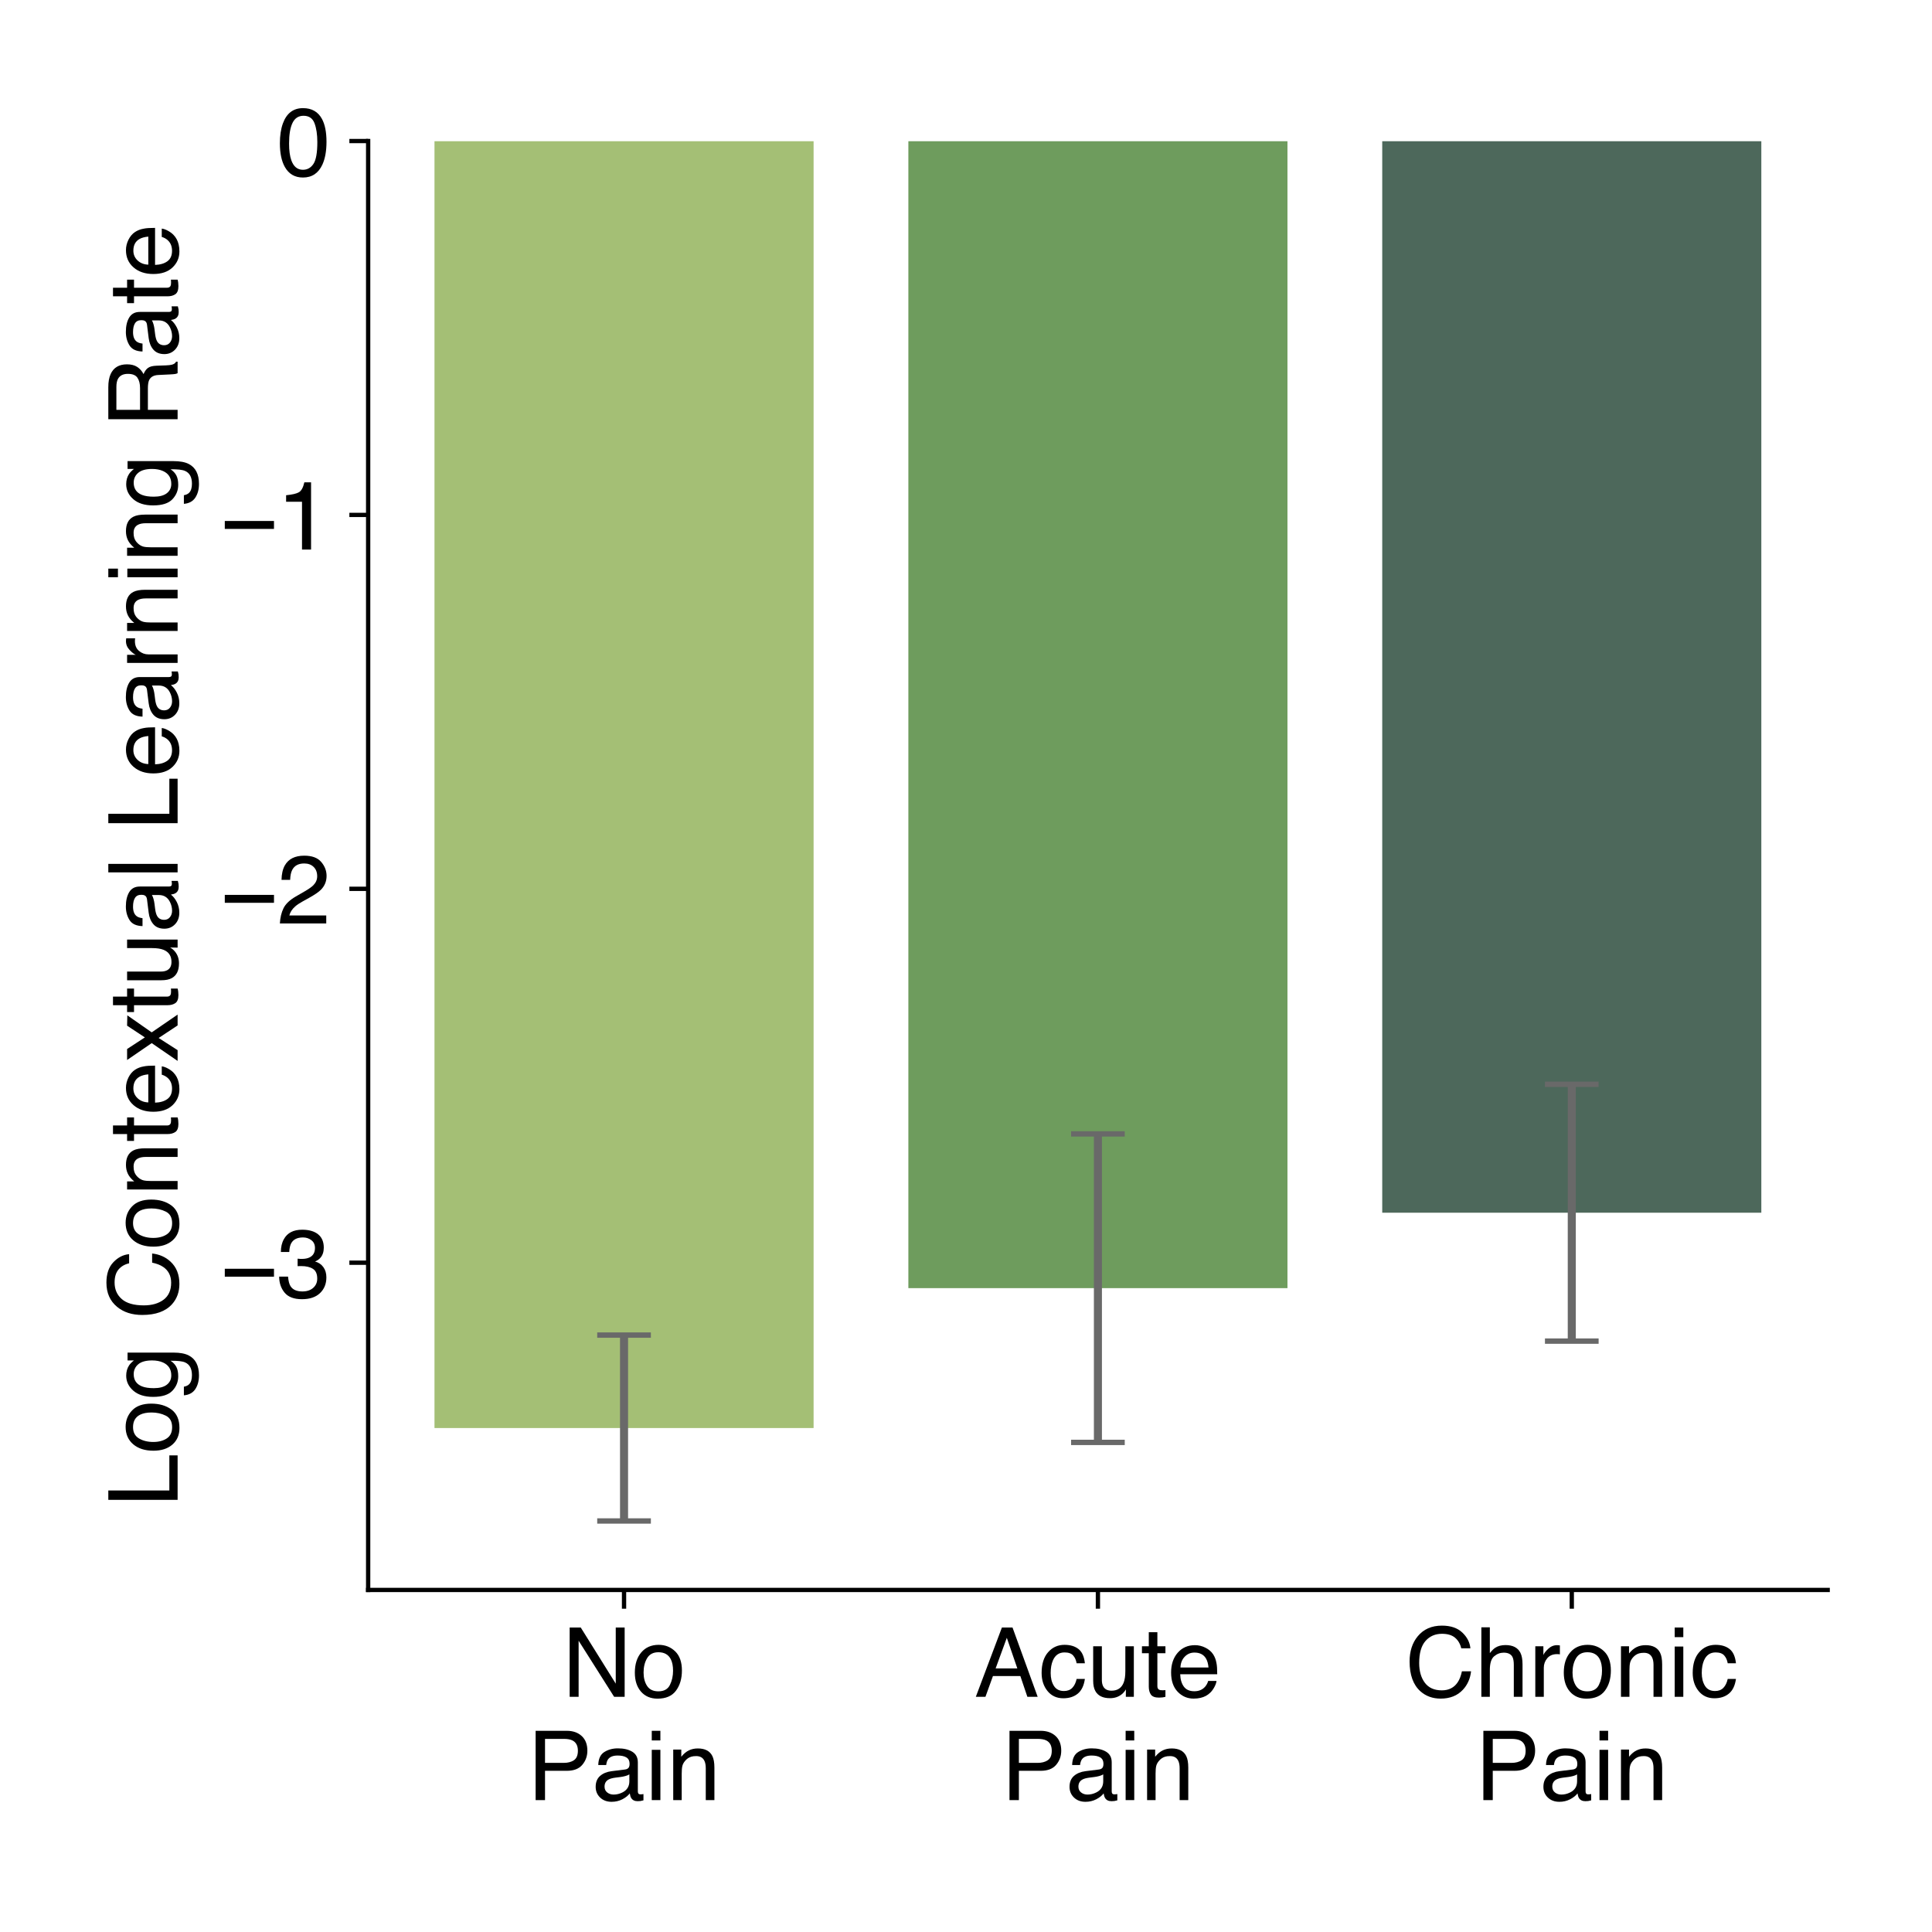
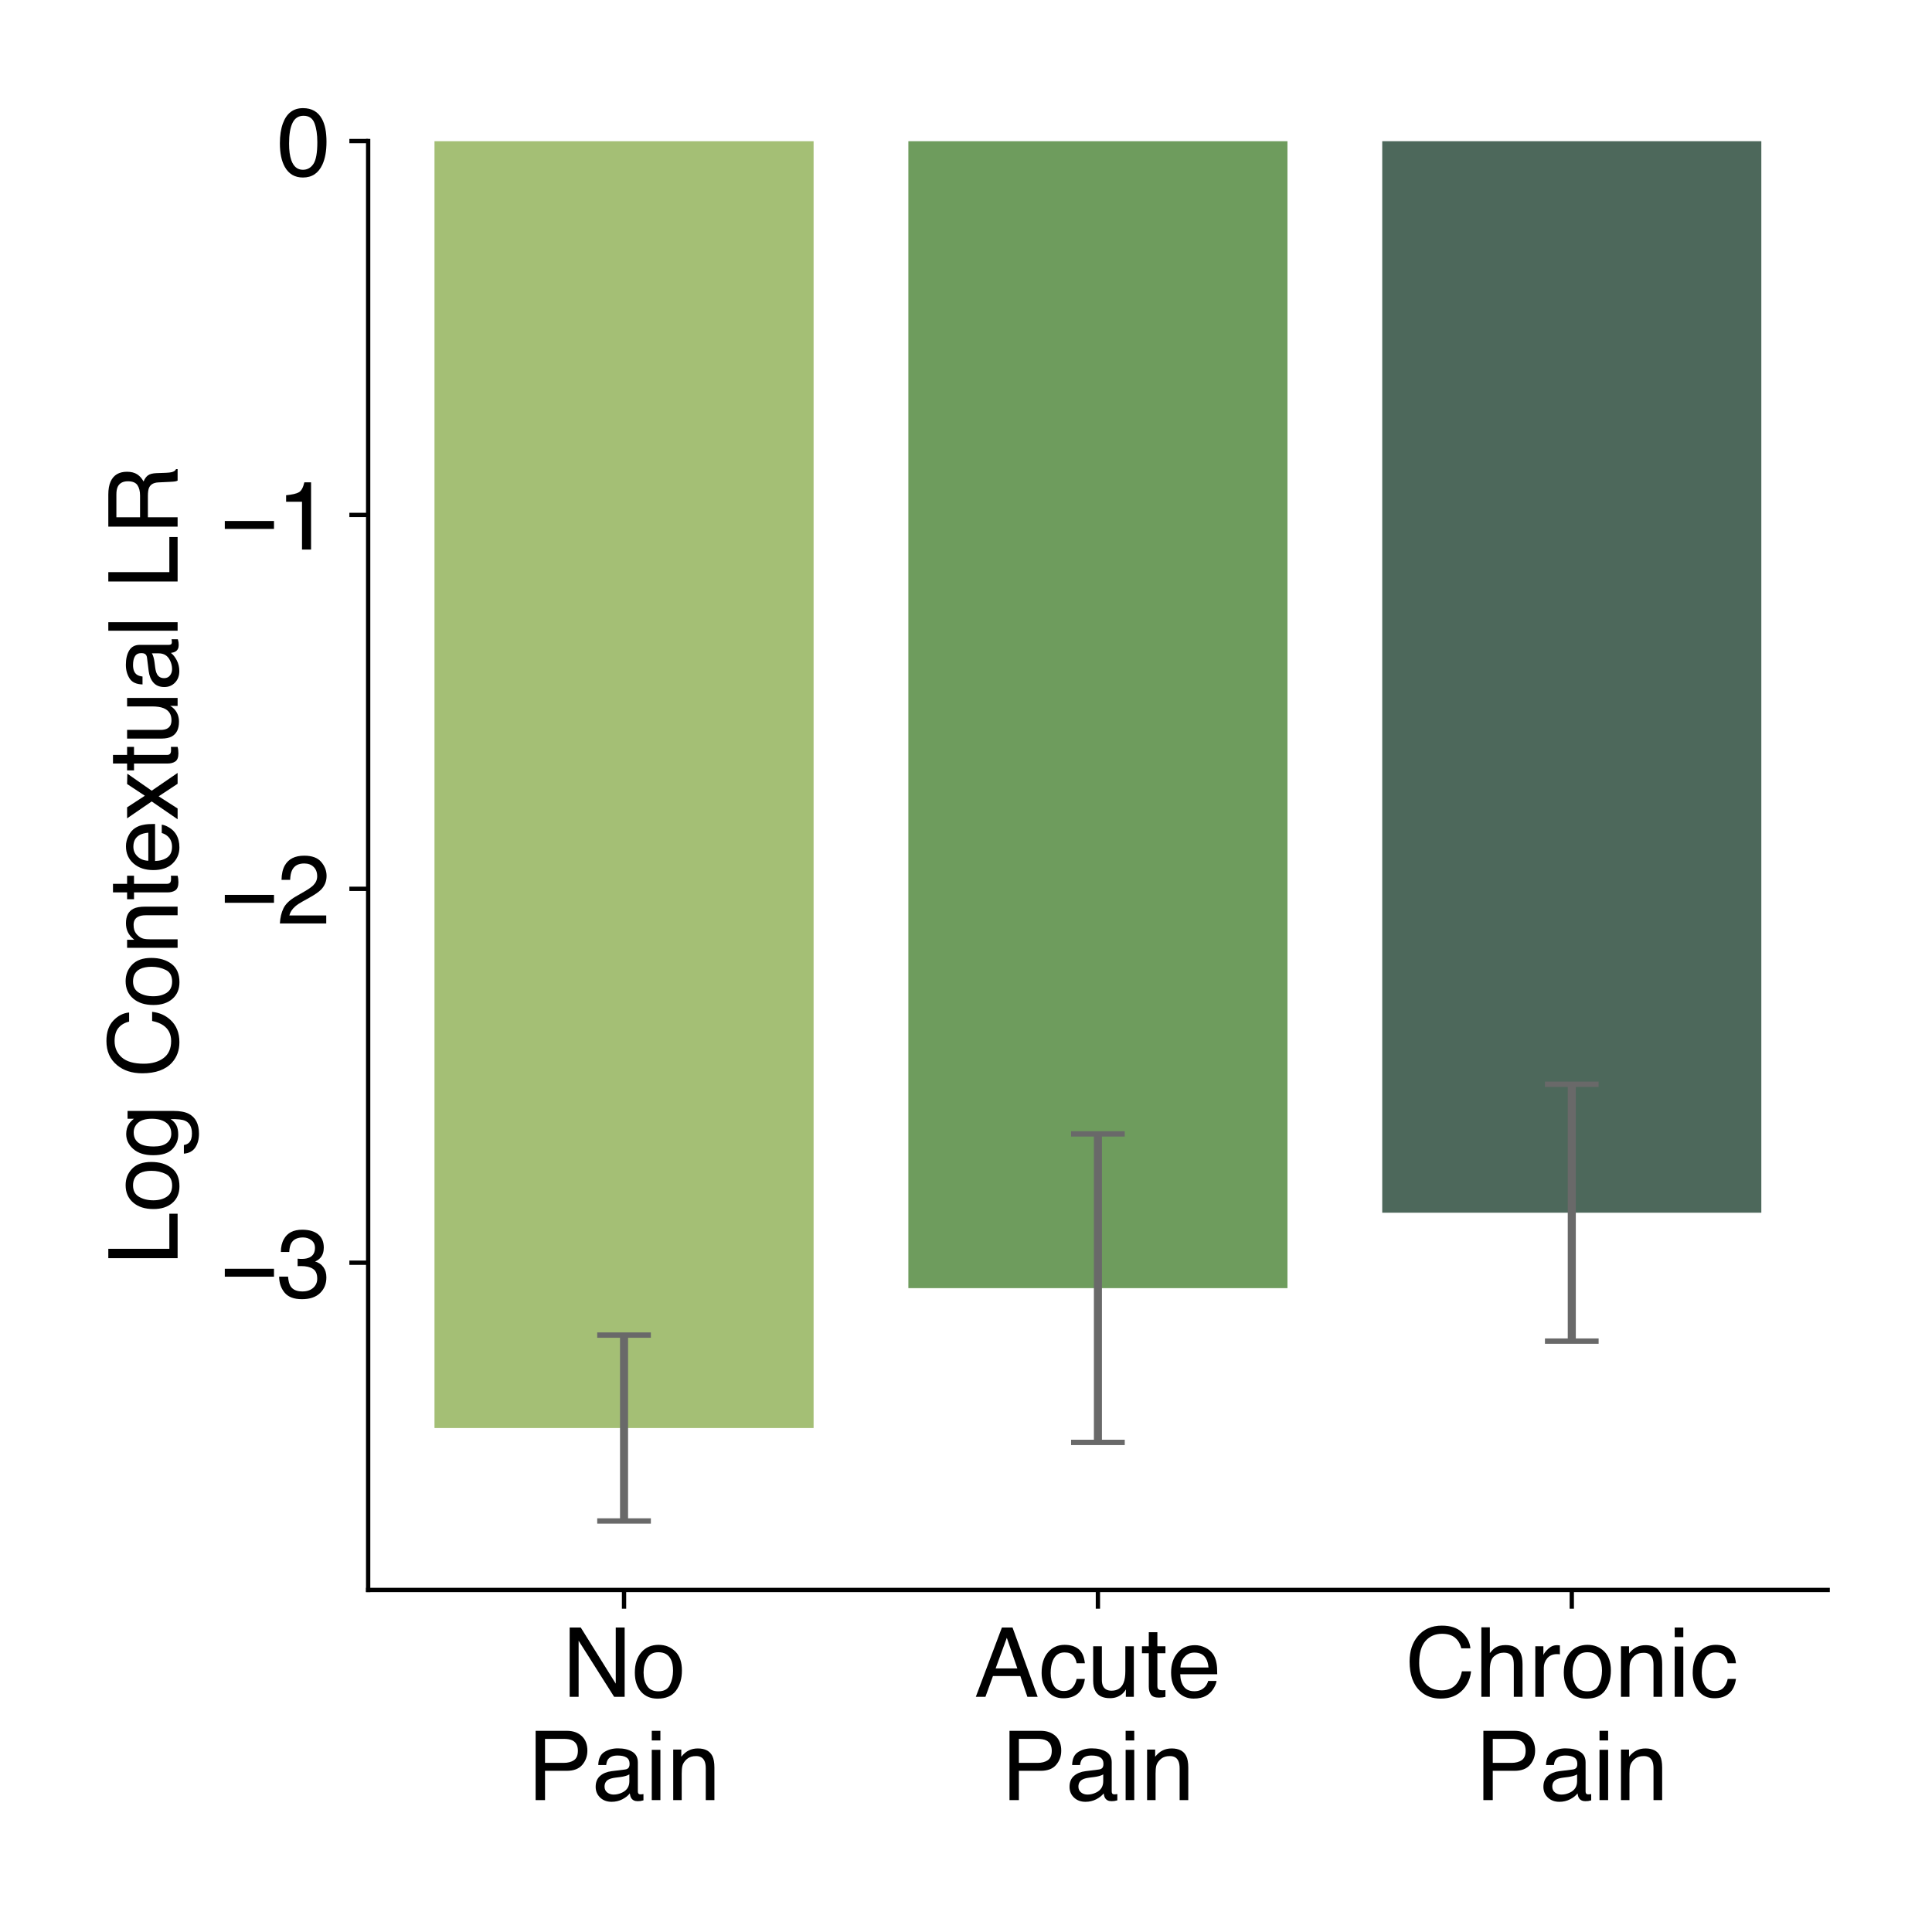
<svg xmlns="http://www.w3.org/2000/svg" xmlns:xlink="http://www.w3.org/1999/xlink" width="360pt" height="360pt" viewBox="0 0 360 360" version="1.1">
  <defs>
    <style type="text/css">*{stroke-linejoin: round; stroke-linecap: butt}</style>
  </defs>
  <g id="figure_1">
    <g id="patch_1">
      <path d="M 0 360  L 360 360  L 360 0  L 0 0  z " style="fill: #ffffff" />
    </g>
    <g id="axes_1">
      <g id="patch_2">
        <path d="M 68.6 296.264  L 340.56 296.264  L 340.56 26.28  L 68.6 26.28  z " style="fill: #ffffff" />
      </g>
      <g id="patch_3">
-         <path d="M 80.962 26.28  L 151.601 26.28  L 151.601 266.093  L 80.962 266.093  z " clip-path="url(#p5c3df3954b)" style="fill: #85a947; opacity: 0.75" />
+         <path d="M 80.962 26.28  L 151.601 26.28  L 151.601 266.093  L 80.962 266.093  z " clip-path="url(#p8e4988d73d)" style="fill: #85a947; opacity: 0.75" />
      </g>
      <g id="patch_4">
-         <path d="M 169.261 26.28  L 239.899 26.28  L 239.899 240.027  L 169.261 240.027  z " clip-path="url(#p5c3df3954b)" style="fill: #3e7b27; opacity: 0.75" />
+         <path d="M 169.261 26.28  L 239.899 26.28  L 239.899 240.027  L 169.261 240.027  z " clip-path="url(#p8e4988d73d)" style="fill: #3e7b27; opacity: 0.75" />
      </g>
      <g id="patch_5">
-         <path d="M 257.559 26.28  L 328.198 26.28  L 328.198 225.972  L 257.559 225.972  z " clip-path="url(#p5c3df3954b)" style="fill: #123524; opacity: 0.75" />
+         <path d="M 257.559 26.28  L 328.198 26.28  L 328.198 225.972  L 257.559 225.972  z " clip-path="url(#p8e4988d73d)" style="fill: #123524; opacity: 0.75" />
      </g>
      <g id="matplotlib.axis_1">
        <g id="xtick_1">
          <g id="line2d_1">
            <defs>
-               <path id="m9cc43e335d" d="M 0 0  L 0 3.5  " style="stroke: #000000; stroke-width: 0.8" />
+               <path id="m8250588695" d="M 0 0  L 0 3.5  " style="stroke: #000000; stroke-width: 0.8" />
            </defs>
            <g>
-               <use xlink:href="#m9cc43e335d" x="116.281" y="296.264" style="stroke: #000000; stroke-width: 0.8" />
+               <use xlink:href="#m8250588695" x="116.281" y="296.264" style="stroke: #000000; stroke-width: 0.8" />
            </g>
          </g>
          <g id="text_1">
            <g transform="translate(104.7768 316.1762) scale(0.18 -0.18)">
              <defs>
                <path id="Helvetica-4e" d="M 488 4591  L 1222 4591  L 3541 872  L 3541 4591  L 4131 4591  L 4131 0  L 3434 0  L 1081 3716  L 1081 0  L 488 0  L 488 4591  z M 2269 4591  L 2269 4591  z " transform="scale(0.015625)" />
                <path id="Helvetica-6f" d="M 1741 363  Q 2300 363 2508 786  Q 2716 1209 2716 1728  Q 2716 2197 2566 2491  Q 2328 2953 1747 2953  Q 1231 2953 997 2559  Q 763 2166 763 1609  Q 763 1075 997 719  Q 1231 363 1741 363  z M 1763 3444  Q 2409 3444 2856 3012  Q 3303 2581 3303 1744  Q 3303 934 2909 406  Q 2516 -122 1688 -122  Q 997 -122 590 345  Q 184 813 184 1600  Q 184 2444 612 2944  Q 1041 3444 1763 3444  z M 1744 3428  L 1744 3428  z " transform="scale(0.015625)" />
              </defs>
              <use xlink:href="#Helvetica-4e" />
              <use xlink:href="#Helvetica-6f" x="72.217" />
            </g>
            <g transform="translate(98.26864 335.4227) scale(0.18 -0.18)">
              <defs>
                <path id="Helvetica-50" d="M 547 4591  L 2613 4591  Q 3225 4591 3600 4245  Q 3975 3900 3975 3275  Q 3975 2738 3640 2339  Q 3306 1941 2613 1941  L 1169 1941  L 1169 0  L 547 0  L 547 4591  z M 3347 3272  Q 3347 3778 2972 3959  Q 2766 4056 2406 4056  L 1169 4056  L 1169 2466  L 2406 2466  Q 2825 2466 3086 2644  Q 3347 2822 3347 3272  z " transform="scale(0.015625)" />
                <path id="Helvetica-61" d="M 844 891  Q 844 647 1022 506  Q 1200 366 1444 366  Q 1741 366 2019 503  Q 2488 731 2488 1250  L 2488 1703  Q 2384 1638 2221 1594  Q 2059 1550 1903 1531  L 1563 1488  Q 1256 1447 1103 1359  Q 844 1213 844 891  z M 2206 2028  Q 2400 2053 2466 2191  Q 2503 2266 2503 2406  Q 2503 2694 2298 2823  Q 2094 2953 1713 2953  Q 1272 2953 1088 2716  Q 984 2584 953 2325  L 428 2325  Q 444 2944 830 3186  Q 1216 3428 1725 3428  Q 2316 3428 2684 3203  Q 3050 2978 3050 2503  L 3050 575  Q 3050 488 3086 434  Q 3122 381 3238 381  Q 3275 381 3322 386  Q 3369 391 3422 400  L 3422 -16  Q 3291 -53 3222 -62  Q 3153 -72 3034 -72  Q 2744 -72 2613 134  Q 2544 244 2516 444  Q 2344 219 2022 53  Q 1700 -113 1313 -113  Q 847 -113 551 170  Q 256 453 256 878  Q 256 1344 547 1600  Q 838 1856 1309 1916  L 2206 2028  z M 1741 3428  L 1741 3428  z " transform="scale(0.015625)" />
                <path id="Helvetica-69" d="M 413 3331  L 984 3331  L 984 0  L 413 0  L 413 3331  z M 413 4591  L 984 4591  L 984 3953  L 413 3953  L 413 4591  z " transform="scale(0.015625)" />
                <path id="Helvetica-6e" d="M 413 3347  L 947 3347  L 947 2872  Q 1184 3166 1450 3294  Q 1716 3422 2041 3422  Q 2753 3422 3003 2925  Q 3141 2653 3141 2147  L 3141 0  L 2569 0  L 2569 2109  Q 2569 2416 2478 2603  Q 2328 2916 1934 2916  Q 1734 2916 1606 2875  Q 1375 2806 1200 2600  Q 1059 2434 1017 2257  Q 975 2081 975 1753  L 975 0  L 413 0  L 413 3347  z M 1734 3428  L 1734 3428  z " transform="scale(0.015625)" />
              </defs>
              <use xlink:href="#Helvetica-50" />
              <use xlink:href="#Helvetica-61" x="66.699" />
              <use xlink:href="#Helvetica-69" x="122.314" />
              <use xlink:href="#Helvetica-6e" x="144.531" />
            </g>
          </g>
        </g>
        <g id="xtick_2">
          <g id="line2d_2">
            <g>
-               <use xlink:href="#m9cc43e335d" x="204.58" y="296.264" style="stroke: #000000; stroke-width: 0.8" />
+               <use xlink:href="#m8250588695" x="204.58" y="296.264" style="stroke: #000000; stroke-width: 0.8" />
            </g>
          </g>
          <g id="text_2">
            <g transform="translate(181.5667 316.1762) scale(0.18 -0.18)">
              <defs>
                <path id="Helvetica-41" d="M 2844 1881  L 2147 3909  L 1406 1881  L 2844 1881  z M 1822 4591  L 2525 4591  L 4191 0  L 3509 0  L 3044 1375  L 1228 1375  L 731 0  L 94 0  L 1822 4591  z M 2144 4591  L 2144 4591  z " transform="scale(0.015625)" />
                <path id="Helvetica-63" d="M 1703 3444  Q 2269 3444 2623 3169  Q 2978 2894 3050 2222  L 2503 2222  Q 2453 2531 2275 2736  Q 2097 2941 1703 2941  Q 1166 2941 934 2416  Q 784 2075 784 1575  Q 784 1072 996 728  Q 1209 384 1666 384  Q 2016 384 2220 598  Q 2425 813 2503 1184  L 3050 1184  Q 2956 519 2581 211  Q 2206 -97 1622 -97  Q 966 -97 575 383  Q 184 863 184 1581  Q 184 2463 612 2953  Q 1041 3444 1703 3444  z M 1616 3428  L 1616 3428  z " transform="scale(0.015625)" />
                <path id="Helvetica-75" d="M 975 3347  L 975 1125  Q 975 869 1056 706  Q 1206 406 1616 406  Q 2203 406 2416 931  Q 2531 1213 2531 1703  L 2531 3347  L 3094 3347  L 3094 0  L 2563 0  L 2569 494  Q 2459 303 2297 172  Q 1975 -91 1516 -91  Q 800 -91 541 388  Q 400 644 400 1072  L 400 3347  L 975 3347  z M 1747 3428  L 1747 3428  z " transform="scale(0.015625)" />
                <path id="Helvetica-74" d="M 525 4281  L 1094 4281  L 1094 3347  L 1628 3347  L 1628 2888  L 1094 2888  L 1094 703  Q 1094 528 1213 469  Q 1278 434 1431 434  Q 1472 434 1519 436  Q 1566 438 1628 444  L 1628 0  Q 1531 -28 1426 -40  Q 1322 -53 1200 -53  Q 806 -53 665 148  Q 525 350 525 672  L 525 2888  L 72 2888  L 72 3347  L 525 3347  L 525 4281  z " transform="scale(0.015625)" />
                <path id="Helvetica-65" d="M 1806 3422  Q 2163 3422 2497 3255  Q 2831 3088 3006 2822  Q 3175 2569 3231 2231  Q 3281 2000 3281 1494  L 828 1494  Q 844 984 1069 676  Q 1294 369 1766 369  Q 2206 369 2469 659  Q 2619 828 2681 1050  L 3234 1050  Q 3213 866 3089 639  Q 2966 413 2813 269  Q 2556 19 2178 -69  Q 1975 -119 1719 -119  Q 1094 -119 659 336  Q 225 791 225 1609  Q 225 2416 662 2919  Q 1100 3422 1806 3422  z M 2703 1941  Q 2669 2306 2544 2525  Q 2313 2931 1772 2931  Q 1384 2931 1121 2651  Q 859 2372 844 1941  L 2703 1941  z M 1753 3428  L 1753 3428  z " transform="scale(0.015625)" />
              </defs>
              <use xlink:href="#Helvetica-41" />
              <use xlink:href="#Helvetica-63" x="66.699" />
              <use xlink:href="#Helvetica-75" x="116.699" />
              <use xlink:href="#Helvetica-74" x="172.314" />
              <use xlink:href="#Helvetica-65" x="200.098" />
            </g>
            <g transform="translate(186.5673 335.4227) scale(0.18 -0.18)">
              <use xlink:href="#Helvetica-50" />
              <use xlink:href="#Helvetica-61" x="66.699" />
              <use xlink:href="#Helvetica-69" x="122.314" />
              <use xlink:href="#Helvetica-6e" x="144.531" />
            </g>
          </g>
        </g>
        <g id="xtick_3">
          <g id="line2d_3">
            <g>
-               <use xlink:href="#m9cc43e335d" x="292.879" y="296.264" style="stroke: #000000; stroke-width: 0.8" />
+               <use xlink:href="#m8250588695" x="292.879" y="296.264" style="stroke: #000000; stroke-width: 0.8" />
            </g>
          </g>
          <g id="text_3">
            <g transform="translate(261.8681 316.1762) scale(0.18 -0.18)">
              <defs>
                <path id="Helvetica-43" d="M 2422 4716  Q 3294 4716 3775 4256  Q 4256 3797 4309 3213  L 3703 3213  Q 3600 3656 3292 3915  Q 2984 4175 2428 4175  Q 1750 4175 1333 3698  Q 916 3222 916 2238  Q 916 1431 1292 929  Q 1669 428 2416 428  Q 3103 428 3463 956  Q 3653 1234 3747 1688  L 4353 1688  Q 4272 963 3816 472  Q 3269 -119 2341 -119  Q 1541 -119 997 366  Q 281 1006 281 2344  Q 281 3359 819 4009  Q 1400 4716 2422 4716  z M 2297 4716  L 2297 4716  z " transform="scale(0.015625)" />
                <path id="Helvetica-68" d="M 413 4606  L 975 4606  L 975 2894  Q 1175 3147 1334 3250  Q 1606 3428 2013 3428  Q 2741 3428 3000 2919  Q 3141 2641 3141 2147  L 3141 0  L 2563 0  L 2563 2109  Q 2563 2478 2469 2650  Q 2316 2925 1894 2925  Q 1544 2925 1259 2684  Q 975 2444 975 1775  L 975 0  L 413 0  L 413 4606  z " transform="scale(0.015625)" />
                <path id="Helvetica-72" d="M 428 3347  L 963 3347  L 963 2769  Q 1028 2938 1284 3180  Q 1541 3422 1875 3422  Q 1891 3422 1928 3419  Q 1966 3416 2056 3406  L 2056 2813  Q 2006 2822 1964 2825  Q 1922 2828 1872 2828  Q 1447 2828 1219 2554  Q 991 2281 991 1925  L 991 0  L 428 0  L 428 3347  z " transform="scale(0.015625)" />
              </defs>
              <use xlink:href="#Helvetica-43" />
              <use xlink:href="#Helvetica-68" x="72.217" />
              <use xlink:href="#Helvetica-72" x="127.832" />
              <use xlink:href="#Helvetica-6f" x="161.133" />
              <use xlink:href="#Helvetica-6e" x="216.748" />
              <use xlink:href="#Helvetica-69" x="272.363" />
              <use xlink:href="#Helvetica-63" x="294.58" />
            </g>
            <g transform="translate(274.866 335.4227) scale(0.18 -0.18)">
              <use xlink:href="#Helvetica-50" />
              <use xlink:href="#Helvetica-61" x="66.699" />
              <use xlink:href="#Helvetica-69" x="122.314" />
              <use xlink:href="#Helvetica-6e" x="144.531" />
            </g>
          </g>
        </g>
      </g>
      <g id="matplotlib.axis_2">
        <g id="ytick_1">
          <g id="line2d_4">
            <defs>
-               <path id="md0d9a34224" d="M 0 0  L -3.5 0  " style="stroke: #000000; stroke-width: 0.8" />
+               <path id="m0994faddf9" d="M 0 0  L -3.5 0  " style="stroke: #000000; stroke-width: 0.8" />
            </defs>
            <g>
-               <use xlink:href="#md0d9a34224" x="68.6" y="235.287" style="stroke: #000000; stroke-width: 0.8" />
+               <use xlink:href="#m0994faddf9" x="68.6" y="235.287" style="stroke: #000000; stroke-width: 0.8" />
            </g>
          </g>
          <g id="text_4">
            <g transform="translate(41.07719 241.7428) scale(0.18 -0.18)">
              <defs>
                <path id="Helvetica-2212" d="M 3547 1894  L 3547 1369  L 288 1369  L 288 1894  L 3547 1894  z " transform="scale(0.015625)" />
                <path id="Helvetica-33" d="M 1663 -122  Q 869 -122 511 314  Q 153 750 153 1375  L 741 1375  Q 778 941 903 744  Q 1122 391 1694 391  Q 2138 391 2406 628  Q 2675 866 2675 1241  Q 2675 1703 2392 1887  Q 2109 2072 1606 2072  Q 1550 2072 1492 2070  Q 1434 2069 1375 2066  L 1375 2563  Q 1463 2553 1522 2550  Q 1581 2547 1650 2547  Q 1966 2547 2169 2647  Q 2525 2822 2525 3272  Q 2525 3606 2287 3787  Q 2050 3969 1734 3969  Q 1172 3969 956 3594  Q 838 3388 822 3006  L 266 3006  Q 266 3506 466 3856  Q 809 4481 1675 4481  Q 2359 4481 2734 4176  Q 3109 3872 3109 3294  Q 3109 2881 2888 2625  Q 2750 2466 2531 2375  Q 2884 2278 3082 2001  Q 3281 1725 3281 1325  Q 3281 684 2859 281  Q 2438 -122 1663 -122  z " transform="scale(0.015625)" />
              </defs>
              <use xlink:href="#Helvetica-2212" />
              <use xlink:href="#Helvetica-33" x="58.398" />
            </g>
          </g>
        </g>
        <g id="ytick_2">
          <g id="line2d_5">
            <g>
-               <use xlink:href="#md0d9a34224" x="68.6" y="165.618" style="stroke: #000000; stroke-width: 0.8" />
+               <use xlink:href="#m0994faddf9" x="68.6" y="165.618" style="stroke: #000000; stroke-width: 0.8" />
            </g>
          </g>
          <g id="text_5">
            <g transform="translate(41.07719 172.0739) scale(0.18 -0.18)">
              <defs>
                <path id="Helvetica-32" d="M 200 0  Q 231 578 439 1006  Q 647 1434 1250 1784  L 1850 2131  Q 2253 2366 2416 2531  Q 2672 2791 2672 3125  Q 2672 3516 2437 3745  Q 2203 3975 1813 3975  Q 1234 3975 1013 3538  Q 894 3303 881 2888  L 309 2888  Q 319 3472 525 3841  Q 891 4491 1816 4491  Q 2584 4491 2939 4075  Q 3294 3659 3294 3150  Q 3294 2613 2916 2231  Q 2697 2009 2131 1694  L 1703 1456  Q 1397 1288 1222 1134  Q 909 863 828 531  L 3272 531  L 3272 0  L 200 0  z " transform="scale(0.015625)" />
              </defs>
              <use xlink:href="#Helvetica-2212" />
              <use xlink:href="#Helvetica-32" x="58.398" />
            </g>
          </g>
        </g>
        <g id="ytick_3">
          <g id="line2d_6">
            <g>
-               <use xlink:href="#md0d9a34224" x="68.6" y="95.949" style="stroke: #000000; stroke-width: 0.8" />
+               <use xlink:href="#m0994faddf9" x="68.6" y="95.949" style="stroke: #000000; stroke-width: 0.8" />
            </g>
          </g>
          <g id="text_6">
            <g transform="translate(41.07719 102.405) scale(0.18 -0.18)">
              <defs>
                <path id="Helvetica-31" d="M 613 3169  L 613 3600  Q 1222 3659 1462 3798  Q 1703 3938 1822 4456  L 2266 4456  L 2266 0  L 1666 0  L 1666 3169  L 613 3169  z " transform="scale(0.015625)" />
              </defs>
              <use xlink:href="#Helvetica-2212" />
              <use xlink:href="#Helvetica-31" x="58.398" />
            </g>
          </g>
        </g>
        <g id="ytick_4">
          <g id="line2d_7">
            <g>
-               <use xlink:href="#md0d9a34224" x="68.6" y="26.28" style="stroke: #000000; stroke-width: 0.8" />
+               <use xlink:href="#m0994faddf9" x="68.6" y="26.28" style="stroke: #000000; stroke-width: 0.8" />
            </g>
          </g>
          <g id="text_7">
            <g transform="translate(51.59031 32.73609) scale(0.18 -0.18)">
              <defs>
                <path id="Helvetica-30" d="M 1731 4475  Q 2600 4475 2988 3759  Q 3288 3206 3288 2244  Q 3288 1331 3016 734  Q 2622 -122 1728 -122  Q 922 -122 528 578  Q 200 1163 200 2147  Q 200 2909 397 3456  Q 766 4475 1731 4475  z M 1725 391  Q 2163 391 2422 778  Q 2681 1166 2681 2222  Q 2681 2984 2493 3476  Q 2306 3969 1766 3969  Q 1269 3969 1039 3501  Q 809 3034 809 2125  Q 809 1441 956 1025  Q 1181 391 1725 391  z " transform="scale(0.015625)" />
              </defs>
              <use xlink:href="#Helvetica-30" />
            </g>
          </g>
        </g>
        <g id="text_8">
-           <g transform="translate(33.09469 280.8468) rotate(-90) scale(0.18 -0.18)">
+           <g transform="translate(33.09469 235.8159) rotate(-90) scale(0.18 -0.18)">
            <defs>
              <path id="Helvetica-4c" d="M 488 4591  L 1109 4591  L 1109 547  L 3434 547  L 3434 0  L 488 0  L 488 4591  z " transform="scale(0.015625)" />
              <path id="Helvetica-67" d="M 1594 3406  Q 1988 3406 2281 3213  Q 2441 3103 2606 2894  L 2606 3316  L 3125 3316  L 3125 272  Q 3125 -366 2938 -734  Q 2588 -1416 1616 -1416  Q 1075 -1416 706 -1173  Q 338 -931 294 -416  L 866 -416  Q 906 -641 1028 -763  Q 1219 -950 1628 -950  Q 2275 -950 2475 -494  Q 2594 -225 2584 466  Q 2416 209 2178 84  Q 1941 -41 1550 -41  Q 1006 -41 598 345  Q 191 731 191 1622  Q 191 2463 602 2934  Q 1013 3406 1594 3406  z M 2606 1688  Q 2606 2309 2350 2609  Q 2094 2909 1697 2909  Q 1103 2909 884 2353  Q 769 2056 769 1575  Q 769 1009 998 714  Q 1228 419 1616 419  Q 2222 419 2469 966  Q 2606 1275 2606 1688  z M 1659 3428  L 1659 3428  z " transform="scale(0.015625)" />
              <path id="Helvetica-20" transform="scale(0.015625)" />
              <path id="Helvetica-78" d="M 94 3347  L 822 3347  L 1591 2169  L 2369 3347  L 3053 3331  L 1925 1716  L 3103 0  L 2384 0  L 1553 1256  L 747 0  L 34 0  L 1213 1716  L 94 3347  z " transform="scale(0.015625)" />
              <path id="Helvetica-6c" d="M 428 4591  L 991 4591  L 991 0  L 428 0  L 428 4591  z " transform="scale(0.015625)" />
              <path id="Helvetica-52" d="M 2622 2488  Q 3059 2488 3314 2663  Q 3569 2838 3569 3294  Q 3569 3784 3213 3963  Q 3022 4056 2703 4056  L 1184 4056  L 1184 2488  L 2622 2488  z M 563 4591  L 2688 4591  Q 3213 4591 3553 4438  Q 4200 4144 4200 3353  Q 4200 2941 4029 2678  Q 3859 2416 3553 2256  Q 3822 2147 3958 1969  Q 4094 1791 4109 1391  L 4131 775  Q 4141 513 4175 384  Q 4231 166 4375 103  L 4375 0  L 3613 0  Q 3581 59 3562 153  Q 3544 247 3531 516  L 3494 1281  Q 3472 1731 3159 1884  Q 2981 1969 2600 1969  L 1184 1969  L 1184 0  L 563 0  L 563 4591  z " transform="scale(0.015625)" />
            </defs>
            <use xlink:href="#Helvetica-4c" />
            <use xlink:href="#Helvetica-6f" x="55.615" />
            <use xlink:href="#Helvetica-67" x="111.23" />
            <use xlink:href="#Helvetica-20" x="166.846" />
            <use xlink:href="#Helvetica-43" x="194.629" />
            <use xlink:href="#Helvetica-6f" x="266.846" />
            <use xlink:href="#Helvetica-6e" x="322.461" />
            <use xlink:href="#Helvetica-74" x="378.076" />
            <use xlink:href="#Helvetica-65" x="405.859" />
            <use xlink:href="#Helvetica-78" x="461.475" />
            <use xlink:href="#Helvetica-74" x="511.475" />
            <use xlink:href="#Helvetica-75" x="539.258" />
            <use xlink:href="#Helvetica-61" x="594.873" />
            <use xlink:href="#Helvetica-6c" x="650.488" />
            <use xlink:href="#Helvetica-20" x="672.705" />
            <use xlink:href="#Helvetica-4c" x="700.488" />
-             <use xlink:href="#Helvetica-65" x="756.104" />
-             <use xlink:href="#Helvetica-61" x="811.719" />
-             <use xlink:href="#Helvetica-72" x="867.334" />
-             <use xlink:href="#Helvetica-6e" x="900.635" />
-             <use xlink:href="#Helvetica-69" x="956.25" />
-             <use xlink:href="#Helvetica-6e" x="978.467" />
-             <use xlink:href="#Helvetica-67" x="1034.082" />
-             <use xlink:href="#Helvetica-20" x="1089.697" />
-             <use xlink:href="#Helvetica-52" x="1117.48" />
-             <use xlink:href="#Helvetica-61" x="1189.697" />
-             <use xlink:href="#Helvetica-74" x="1245.312" />
-             <use xlink:href="#Helvetica-65" x="1273.096" />
+             <use xlink:href="#Helvetica-52" x="756.104" />
          </g>
        </g>
      </g>
      <g id="LineCollection_1">
-         <path d="M 116.281 283.408  L 116.281 248.778  " clip-path="url(#p5c3df3954b)" style="fill: none; stroke: #696969; stroke-width: 1.5" />
-         <path d="M 204.58 268.771  L 204.58 211.284  " clip-path="url(#p5c3df3954b)" style="fill: none; stroke: #696969; stroke-width: 1.5" />
-         <path d="M 292.879 249.901  L 292.879 202.042  " clip-path="url(#p5c3df3954b)" style="fill: none; stroke: #696969; stroke-width: 1.5" />
+         <path d="M 116.281 283.408  L 116.281 248.778  " clip-path="url(#p8e4988d73d)" style="fill: none; stroke: #696969; stroke-width: 1.5" />
+         <path d="M 204.58 268.771  L 204.58 211.284  " clip-path="url(#p8e4988d73d)" style="fill: none; stroke: #696969; stroke-width: 1.5" />
+         <path d="M 292.879 249.901  L 292.879 202.042  " clip-path="url(#p8e4988d73d)" style="fill: none; stroke: #696969; stroke-width: 1.5" />
      </g>
      <g id="line2d_8">
        <defs>
-           <path id="meea9e9fc96" d="M 5 0  L -5 -0  " style="stroke: #696969" />
+           <path id="mb8564ce00a" d="M 5 0  L -5 -0  " style="stroke: #696969" />
        </defs>
-         <g clip-path="url(#p5c3df3954b)">
-           <use xlink:href="#meea9e9fc96" x="116.281" y="283.408" style="fill: #696969; stroke: #696969" />
-           <use xlink:href="#meea9e9fc96" x="204.58" y="268.771" style="fill: #696969; stroke: #696969" />
-           <use xlink:href="#meea9e9fc96" x="292.879" y="249.901" style="fill: #696969; stroke: #696969" />
+         <g clip-path="url(#p8e4988d73d)">
+           <use xlink:href="#mb8564ce00a" x="116.281" y="283.408" style="fill: #696969; stroke: #696969" />
+           <use xlink:href="#mb8564ce00a" x="204.58" y="268.771" style="fill: #696969; stroke: #696969" />
+           <use xlink:href="#mb8564ce00a" x="292.879" y="249.901" style="fill: #696969; stroke: #696969" />
        </g>
      </g>
      <g id="line2d_9">
-         <g clip-path="url(#p5c3df3954b)">
-           <use xlink:href="#meea9e9fc96" x="116.281" y="248.778" style="fill: #696969; stroke: #696969" />
-           <use xlink:href="#meea9e9fc96" x="204.58" y="211.284" style="fill: #696969; stroke: #696969" />
-           <use xlink:href="#meea9e9fc96" x="292.879" y="202.042" style="fill: #696969; stroke: #696969" />
+         <g clip-path="url(#p8e4988d73d)">
+           <use xlink:href="#mb8564ce00a" x="116.281" y="248.778" style="fill: #696969; stroke: #696969" />
+           <use xlink:href="#mb8564ce00a" x="204.58" y="211.284" style="fill: #696969; stroke: #696969" />
+           <use xlink:href="#mb8564ce00a" x="292.879" y="202.042" style="fill: #696969; stroke: #696969" />
        </g>
      </g>
      <g id="patch_6">
        <path d="M 68.6 296.264  L 68.6 26.28  " style="fill: none; stroke: #000000; stroke-width: 0.8; stroke-linejoin: miter; stroke-linecap: square" />
      </g>
      <g id="patch_7">
        <path d="M 68.6 296.264  L 340.56 296.264  " style="fill: none; stroke: #000000; stroke-width: 0.8; stroke-linejoin: miter; stroke-linecap: square" />
      </g>
    </g>
  </g>
  <defs>
-     <clipPath id="p5c3df3954b">
+     <clipPath id="p8e4988d73d">
      <rect x="68.6" y="26.28" width="271.96" height="269.984" />
    </clipPath>
  </defs>
</svg>
